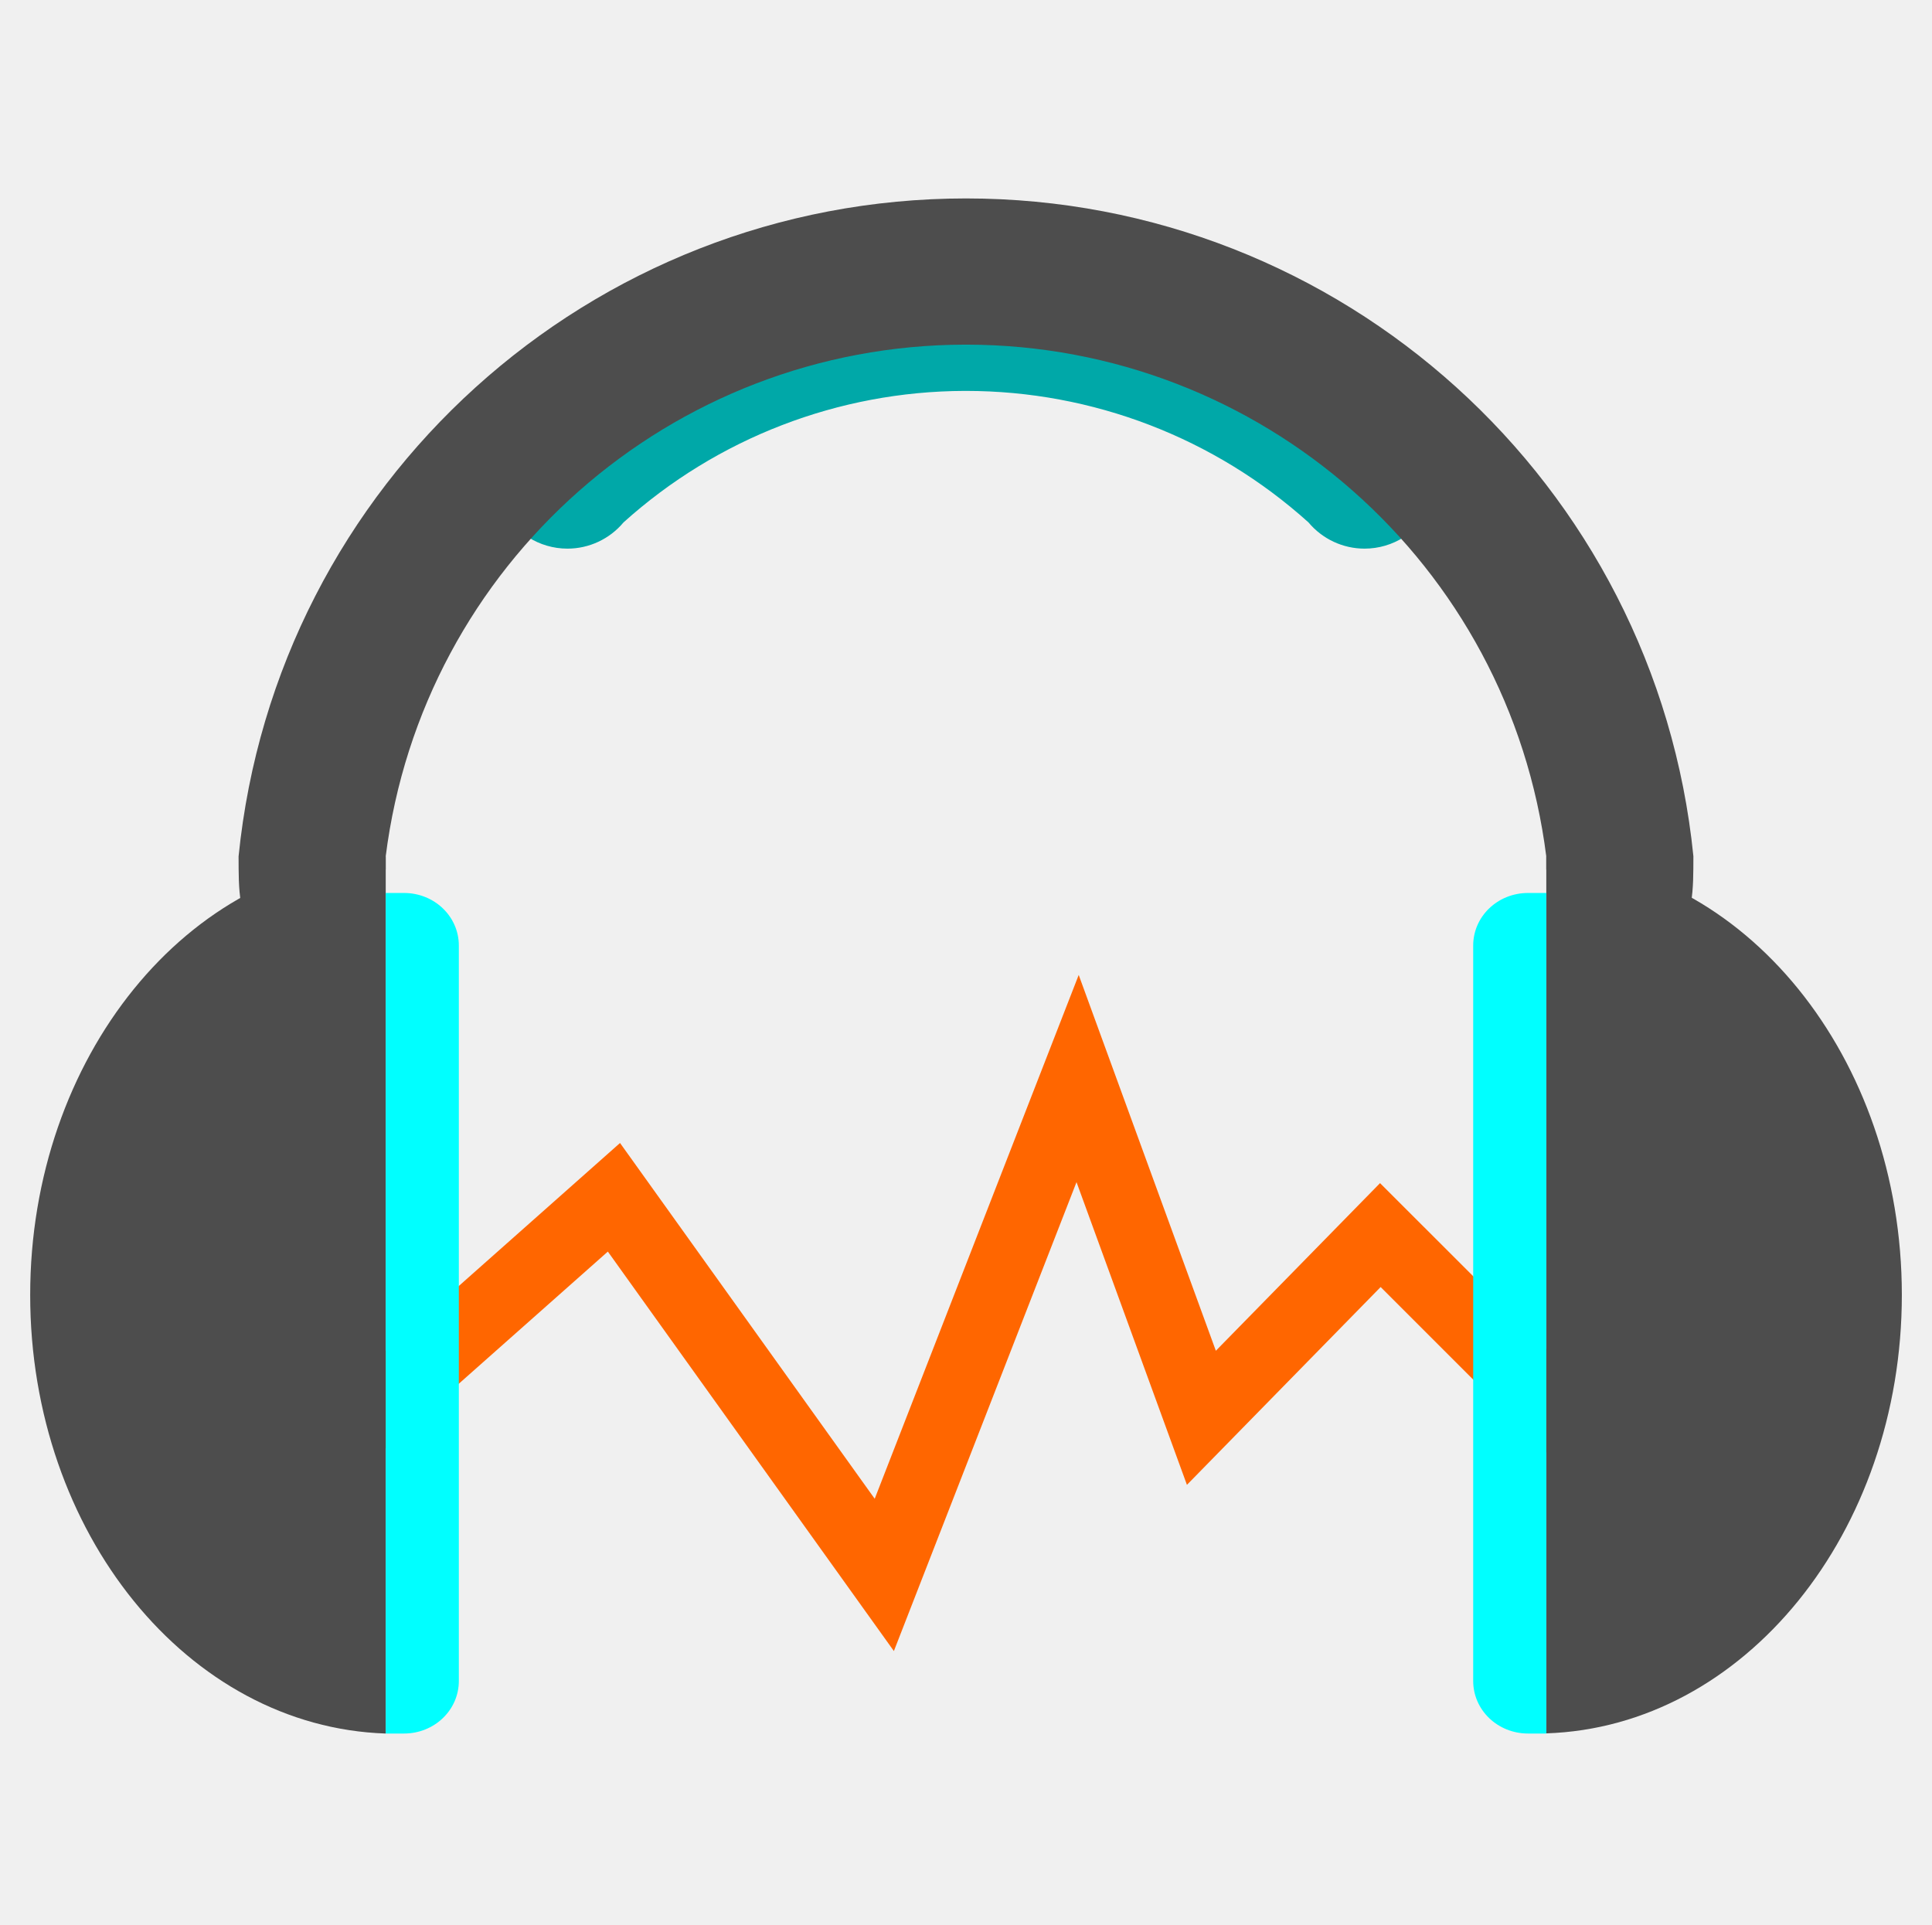
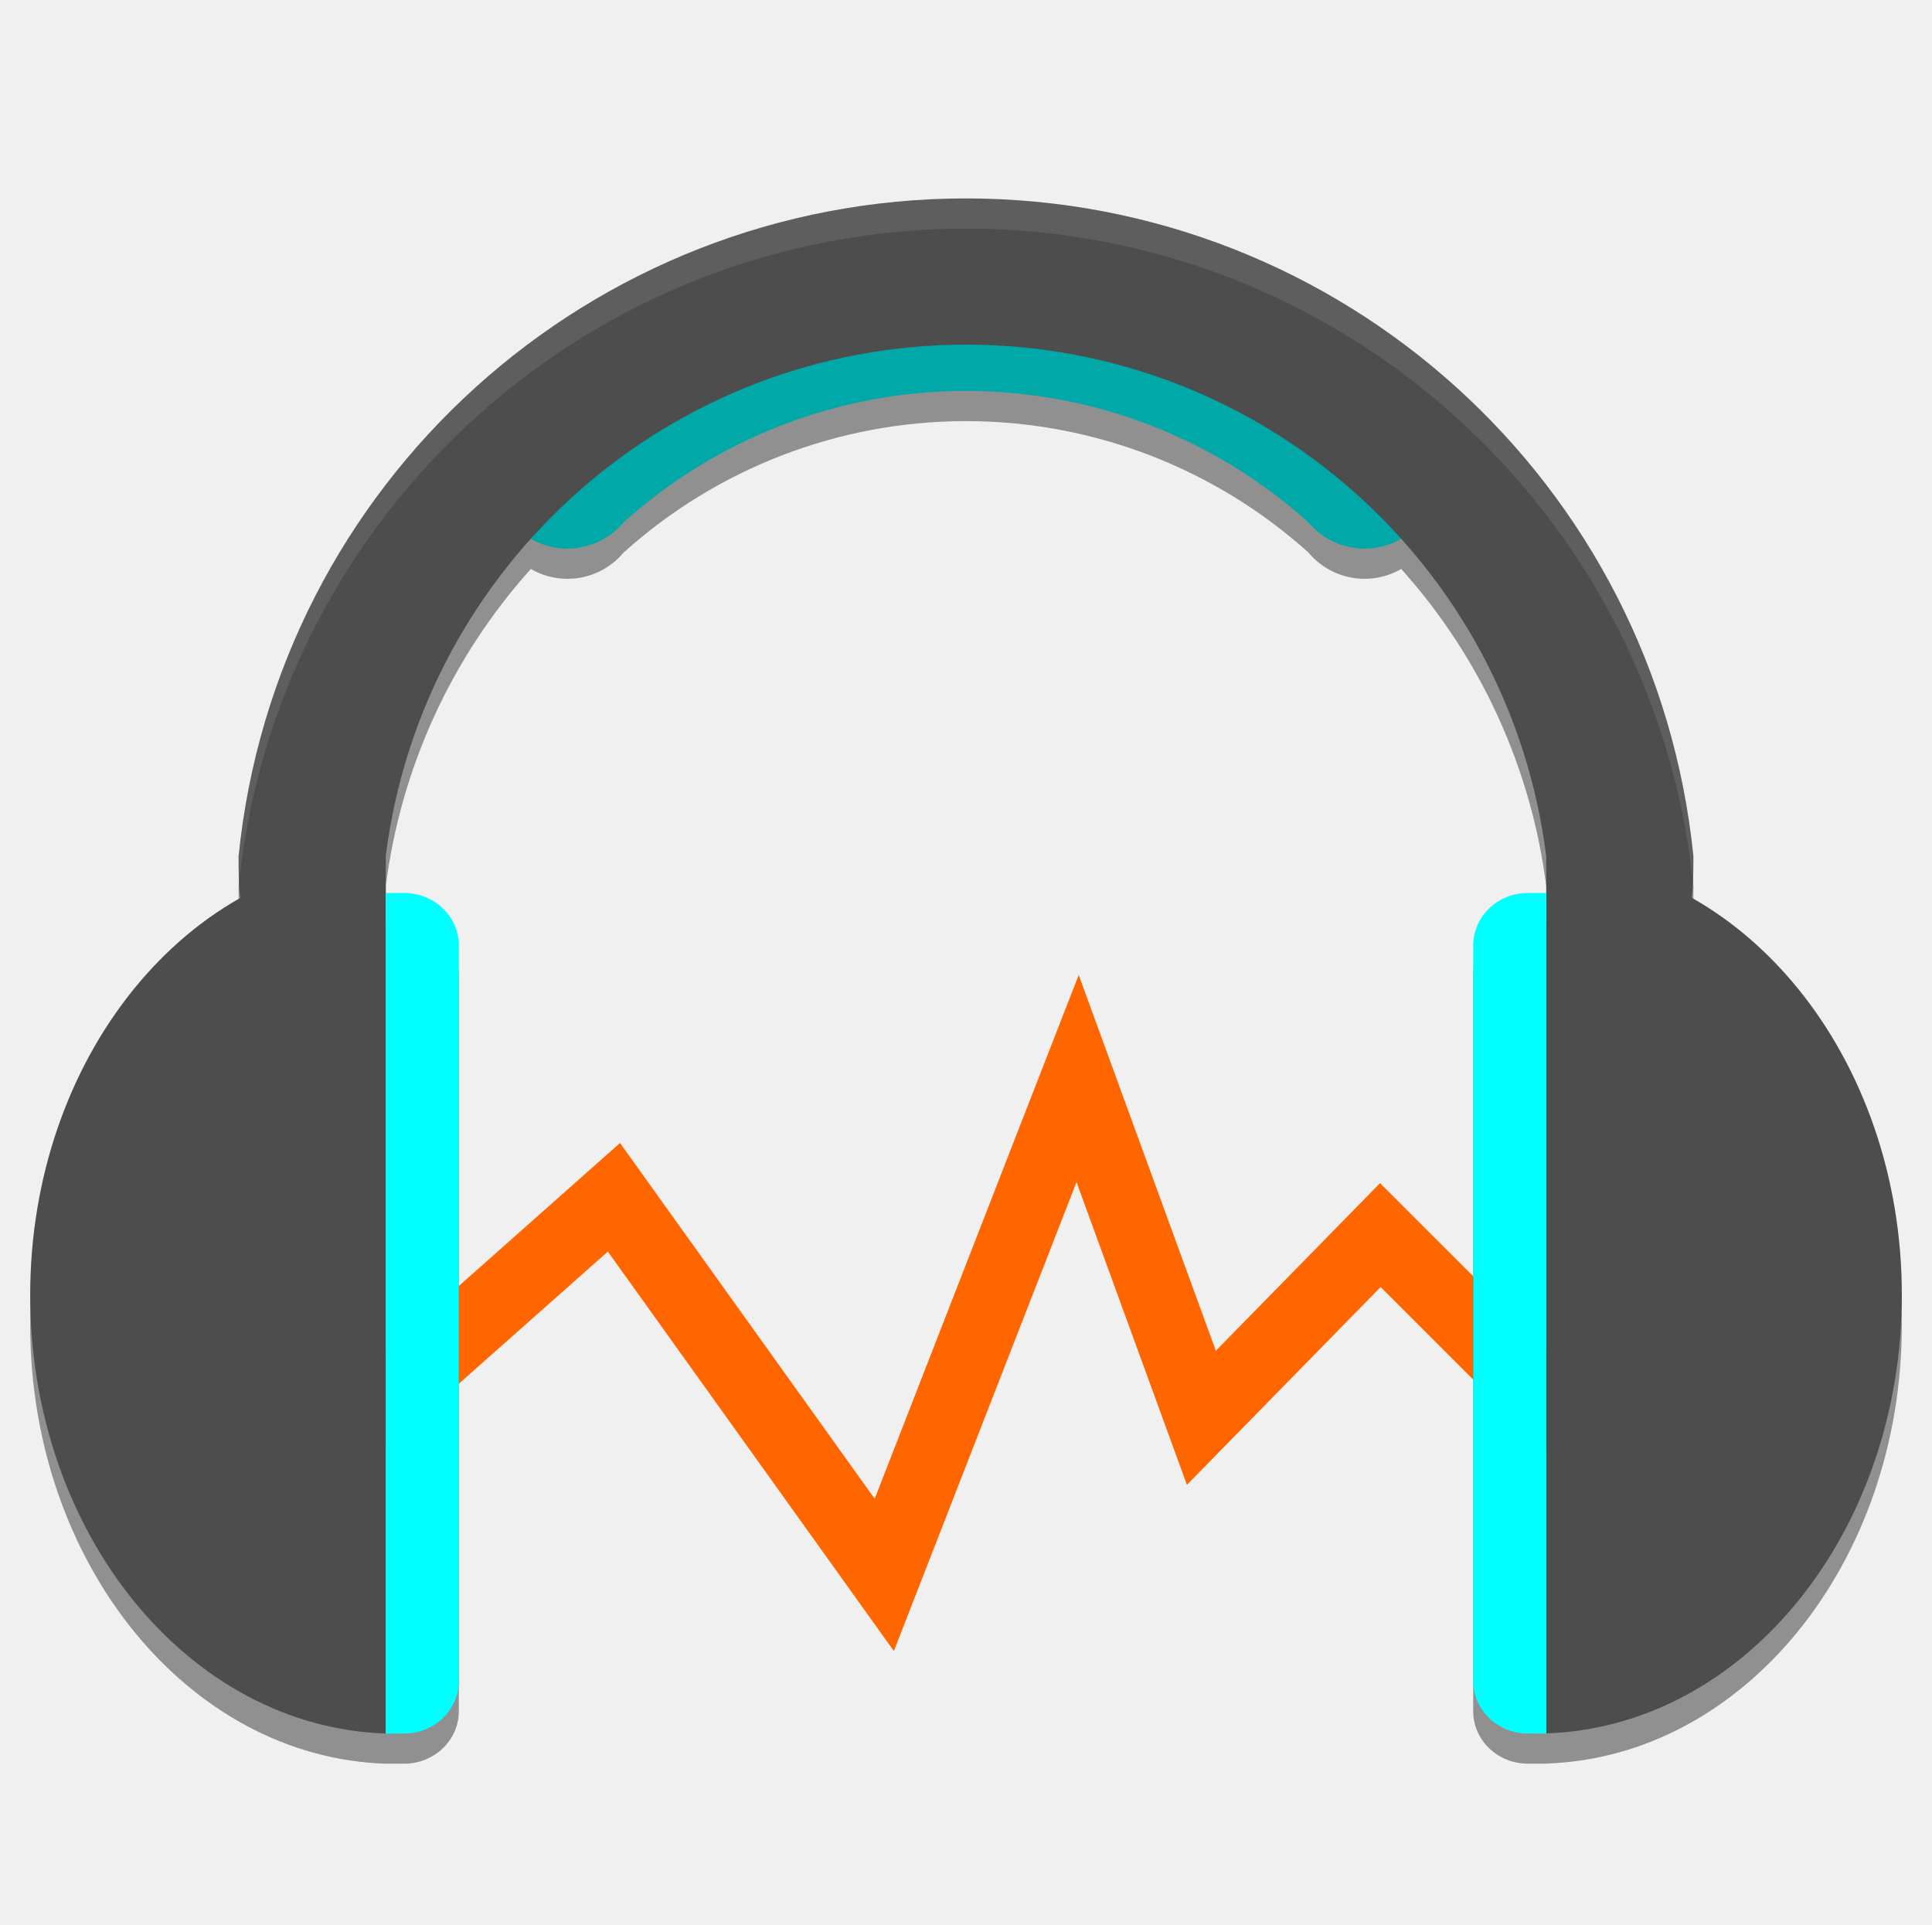
- <svg xmlns="http://www.w3.org/2000/svg" id="svg8" version="1.1" viewBox="0 0 67.733 67.469" height="255" width="256">
+ <svg xmlns="http://www.w3.org/2000/svg" width="256" height="255" viewBox="0 0 67.733 67.469" version="1.1" id="svg8">
  <defs id="defs2" />
-   <g style="display:inline" id="layer3">
-     <path id="path1220" d="m 37.818,34.181 -7.152,18.365 -8.929,-12.473 -11.57,10.263 1.701,1.917 9.442,-8.373 10.028,14.005 6.403,-16.44 3.871,10.613 6.791,-6.935 6.626,6.626 1.813,-1.815 -8.46,-8.454 -5.756,5.877 z" style="color:#000000;font-style:normal;font-variant:normal;font-weight:normal;font-stretch:normal;font-size:medium;line-height:normal;font-family:sans-serif;font-variant-ligatures:normal;font-variant-position:normal;font-variant-caps:normal;font-variant-numeric:normal;font-variant-alternates:normal;font-variant-east-asian:normal;font-feature-settings:normal;font-variation-settings:normal;text-indent:0;text-align:start;text-decoration:none;text-decoration-line:none;text-decoration-style:solid;text-decoration-color:#000000;letter-spacing:normal;word-spacing:normal;text-transform:none;writing-mode:lr-tb;direction:ltr;text-orientation:mixed;dominant-baseline:auto;baseline-shift:baseline;text-anchor:start;white-space:normal;shape-padding:0;shape-margin:0;inline-size:0;clip-rule:nonzero;display:inline;overflow:visible;visibility:visible;opacity:1;isolation:auto;mix-blend-mode:normal;color-interpolation:sRGB;color-interpolation-filters:linearRGB;solid-color:#000000;solid-opacity:1;vector-effect:none;fill:#ff6600;fill-opacity:1;fill-rule:nonzero;stroke:none;stroke-width:2.563;stroke-linecap:butt;stroke-linejoin:miter;stroke-miterlimit:4;stroke-dasharray:none;stroke-dashoffset:0;stroke-opacity:1;color-rendering:auto;image-rendering:auto;shape-rendering:auto;text-rendering:auto;enable-background:accumulate;stop-color:#000000;stop-opacity:1" />
+   <g id="layer3" style="display:inline">
+     <path style="color:#000000;font-style:normal;font-variant:normal;font-weight:normal;font-stretch:normal;font-size:medium;line-height:normal;font-family:sans-serif;font-variant-ligatures:normal;font-variant-position:normal;font-variant-caps:normal;font-variant-numeric:normal;font-variant-alternates:normal;font-variant-east-asian:normal;font-feature-settings:normal;font-variation-settings:normal;text-indent:0;text-align:start;text-decoration:none;text-decoration-line:none;text-decoration-style:solid;text-decoration-color:#000000;letter-spacing:normal;word-spacing:normal;text-transform:none;writing-mode:lr-tb;direction:ltr;text-orientation:mixed;dominant-baseline:auto;baseline-shift:baseline;text-anchor:start;white-space:normal;shape-padding:0;shape-margin:0;inline-size:0;clip-rule:nonzero;display:inline;overflow:visible;visibility:visible;opacity:1;isolation:auto;mix-blend-mode:normal;color-interpolation:sRGB;color-interpolation-filters:linearRGB;solid-color:#000000;solid-opacity:1;vector-effect:none;fill:#ff6600;fill-opacity:1;fill-rule:nonzero;stroke:none;stroke-width:2.563;stroke-linecap:butt;stroke-linejoin:miter;stroke-miterlimit:4;stroke-dasharray:none;stroke-dashoffset:0;stroke-opacity:1;color-rendering:auto;image-rendering:auto;shape-rendering:auto;text-rendering:auto;enable-background:accumulate;stop-color:#000000;stop-opacity:1" d="m 37.818,34.181 -7.152,18.365 -8.929,-12.473 -11.57,10.263 1.701,1.917 9.442,-8.373 10.028,14.005 6.403,-16.44 3.871,10.613 6.791,-6.935 6.626,6.626 1.813,-1.815 -8.46,-8.454 -5.756,5.877 z" id="path1220" />
  </g>
-   <g style="display:inline" id="layer11">
-     <path d="M 33.867,12.057 A 20.416,20.057 0 0 0 20.432,17.012 l -1.016,-0.928 -1.841,1.681 a 2.563,2.563 0 0 0 2.318,1.47 2.563,2.563 0 0 0 1.967,-0.92 17.942,17.942 0 0 1 11.954,-4.61 17.942,17.942 0 0 1 0.052,0 17.942,17.942 0 0 1 12.007,4.61 2.563,2.563 0 0 0 1.967,0.92 2.563,2.563 0 0 0 2.318,-1.47 L 48.317,16.084 47.301,17.012 A 20.416,20.057 0 0 0 33.867,12.057 Z" style="display:inline;fill:#00a8a8;fill-opacity:1;stroke-width:0.076" id="circle1108" />
-     <path d="M 33.867,6.957 A 25.632,25.632 0 0 0 8.364,30.025 H 8.364 c 0.003,0.593 -0.005,1.113 0.087,1.649 l 0.254,-0.042 c -0.011,-0.063 -0.016,-0.127 -0.025,-0.19 l 4.842,-0.957 v -0.459 l -0.005,-9.69e-4 h 0.005 a 20.505,20.505 0 0 1 20.329,-17.942 20.505,20.505 0 0 1 0.015,0 20.505,20.505 0 0 1 0.015,0 20.505,20.505 0 0 1 20.329,17.942 h 0.005 l -0.005,9.68e-4 v 0.459 l 4.842,0.957 c -0.008,0.063 -0.014,0.127 -0.025,0.19 l 0.254,0.042 c 0.092,-0.535 0.084,-1.056 0.087,-1.649 h 5.12e-4 A 25.632,25.632 0 0 0 33.867,6.957 Z" style="display:inline;fill:#4d4d4d;stroke-width:0.026" id="path1033" />
-     <path d="M 13.523,30.031 A 12.816,15.379 0 0 0 1.058,45.404 12.816,15.379 0 0 0 13.523,60.777 Z" style="display:inline;fill:#4d4d4d;fill-opacity:1;stroke-width:0.028" id="path914" />
-     <path id="path914-3" style="display:inline;fill:#4d4d4d;stroke-width:0.028" d="M 54.211,30.025 A 12.816,15.379 0 0 1 66.676,45.398 12.816,15.379 0 0 1 54.211,60.771 Z" />
-     <path d="m 13.523,31.307 v 29.47 h 0.639 c 1.066,0 1.924,-0.822 1.924,-1.844 V 33.151 c 0,-1.022 -0.858,-1.844 -1.924,-1.844 z" style="display:inline;fill:#00ffff;stroke-width:0.025" id="rect936" />
-     <path d="m 53.572,31.307 c -1.066,0 -1.924,0.822 -1.924,1.844 v 25.782 c 0,1.022 0.858,1.844 1.924,1.844 h 0.639 V 31.307 Z" style="display:inline;fill:#00ffff;stroke-width:0.025" id="rect936-6" />
+   <g style="display:inline;opacity:0.4" id="layer1">
+     <path transform="scale(0.2645833)" d="m 204.893,117.48 v 4.844 h -2.416 c -4.028,0 -7.271,3.108 -7.271,6.969 v 97.445 c 0,3.861 3.243,6.969 7.271,6.969 h 2.416 v -0.021 a 48.438,58.125 0 0 0 47.109,-58.104 48.438,58.125 0 0 0 -47.109,-58.102 z m -153.783,0.021 A 48.438,58.125 0 0 0 4,175.605 48.438,58.125 0 0 0 51.109,233.707 h 2.416 c 4.028,0 7.271,-3.108 7.271,-6.969 v -97.445 c 0,-3.861 -3.243,-6.969 -7.271,-6.969 h -2.416 z" style="display:inline;fill:#000000;fill-opacity:1;stroke-width:0.106" id="path838" />
+     <path d="M 33.867,8.015 A 25.632,25.632 0 0 0 8.364,31.083 h 5.168e-4 c 0.003,0.593 -0.005,1.113 0.087,1.648 l 0.254,-0.041 c -0.011,-0.063 -0.017,-0.127 -0.025,-0.19 L 13.523,31.543 V 31.084 l -0.005,-10e-4 h 0.005 a 20.505,20.505 0 0 1 5.087,-11.135 2.563,2.563 0 0 0 1.284,0.345 2.563,2.563 0 0 0 1.967,-0.919 17.942,17.942 0 0 1 11.954,-4.61 17.942,17.942 0 0 1 0.052,0 17.942,17.942 0 0 1 12.007,4.61 2.563,2.563 0 0 0 1.967,0.919 2.563,2.563 0 0 0 1.284,-0.345 20.505,20.505 0 0 1 5.086,11.135 h 0.005 l -0.005,10e-4 v 0.459 l 4.843,0.957 c -0.008,0.063 -0.014,0.127 -0.025,0.19 l 0.254,0.042 c 0.092,-0.535 0.084,-1.056 0.087,-1.648 h 5.16e-4 A 25.632,25.632 0 0 0 33.867,8.015 Z" style="display:inline;fill:#000000;fill-opacity:1;stroke-width:0.076" id="path852" />
+   </g>
+   <g id="layer11" style="display:inline">
+     <path id="circle1108" style="display:inline;fill:#00a8a8;fill-opacity:1;stroke-width:0.076" d="M 33.867,12.057 A 20.416,20.057 0 0 0 20.432,17.012 l -1.016,-0.928 -1.841,1.681 a 2.563,2.563 0 0 0 2.318,1.47 2.563,2.563 0 0 0 1.967,-0.92 17.942,17.942 0 0 1 11.954,-4.61 17.942,17.942 0 0 1 0.052,0 17.942,17.942 0 0 1 12.007,4.61 2.563,2.563 0 0 0 1.967,0.92 2.563,2.563 0 0 0 2.318,-1.47 L 48.317,16.084 47.301,17.012 A 20.416,20.057 0 0 0 33.867,12.057 Z" />
+     <path id="path1033" style="display:inline;fill:#4d4d4d;stroke-width:0.026" d="M 33.867,6.957 A 25.632,25.632 0 0 0 8.364,30.025 H 8.364 c 0.003,0.593 -0.005,1.113 0.087,1.649 l 0.254,-0.042 c -0.011,-0.063 -0.016,-0.127 -0.025,-0.19 l 4.842,-0.957 v -0.459 l -0.005,-9.69e-4 h 0.005 a 20.505,20.505 0 0 1 20.329,-17.942 20.505,20.505 0 0 1 0.015,0 20.505,20.505 0 0 1 0.015,0 20.505,20.505 0 0 1 20.329,17.942 h 0.005 l -0.005,9.68e-4 v 0.459 l 4.842,0.957 c -0.008,0.063 -0.014,0.127 -0.025,0.19 l 0.254,0.042 c 0.092,-0.535 0.084,-1.056 0.087,-1.649 h 5.12e-4 A 25.632,25.632 0 0 0 33.867,6.957 Z" />
+     <path id="path914" style="display:inline;fill:#4d4d4d;fill-opacity:1;stroke-width:0.028" d="M 13.523,30.031 A 12.816,15.379 0 0 0 1.058,45.404 12.816,15.379 0 0 0 13.523,60.777 Z" />
+     <path d="M 54.211,30.025 A 12.816,15.379 0 0 1 66.676,45.398 12.816,15.379 0 0 1 54.211,60.771 Z" style="display:inline;fill:#4d4d4d;stroke-width:0.028" id="path914-3" />
+     <path id="rect936" style="display:inline;fill:#00ffff;stroke-width:0.025" d="m 13.523,31.307 v 29.47 h 0.639 c 1.066,0 1.924,-0.822 1.924,-1.844 V 33.151 c 0,-1.022 -0.858,-1.844 -1.924,-1.844 z" />
+     <path id="rect936-6" style="display:inline;fill:#00ffff;stroke-width:0.025" d="m 53.572,31.307 c -1.066,0 -1.924,0.822 -1.924,1.844 v 25.782 c 0,1.022 0.858,1.844 1.924,1.844 h 0.639 V 31.307 Z" />
+   </g>
+   <g style="opacity:0.1" id="layer2">
+     <path d="M 33.867,6.957 A 25.632,25.632 0 0 0 8.364,30.025 h 5.168e-4 c 0.001,0.323 0.001,0.624 0.014,0.918 A 25.632,25.632 0 0 1 33.867,8.015 25.632,25.632 0 0 1 59.355,30.942 c 0.013,-0.294 0.013,-0.595 0.014,-0.917 h 5.16e-4 A 25.632,25.632 0 0 0 33.867,6.957 Z" style="display:inline;fill:#ffffff;stroke-width:0.026" id="path859" />
  </g>
</svg>
